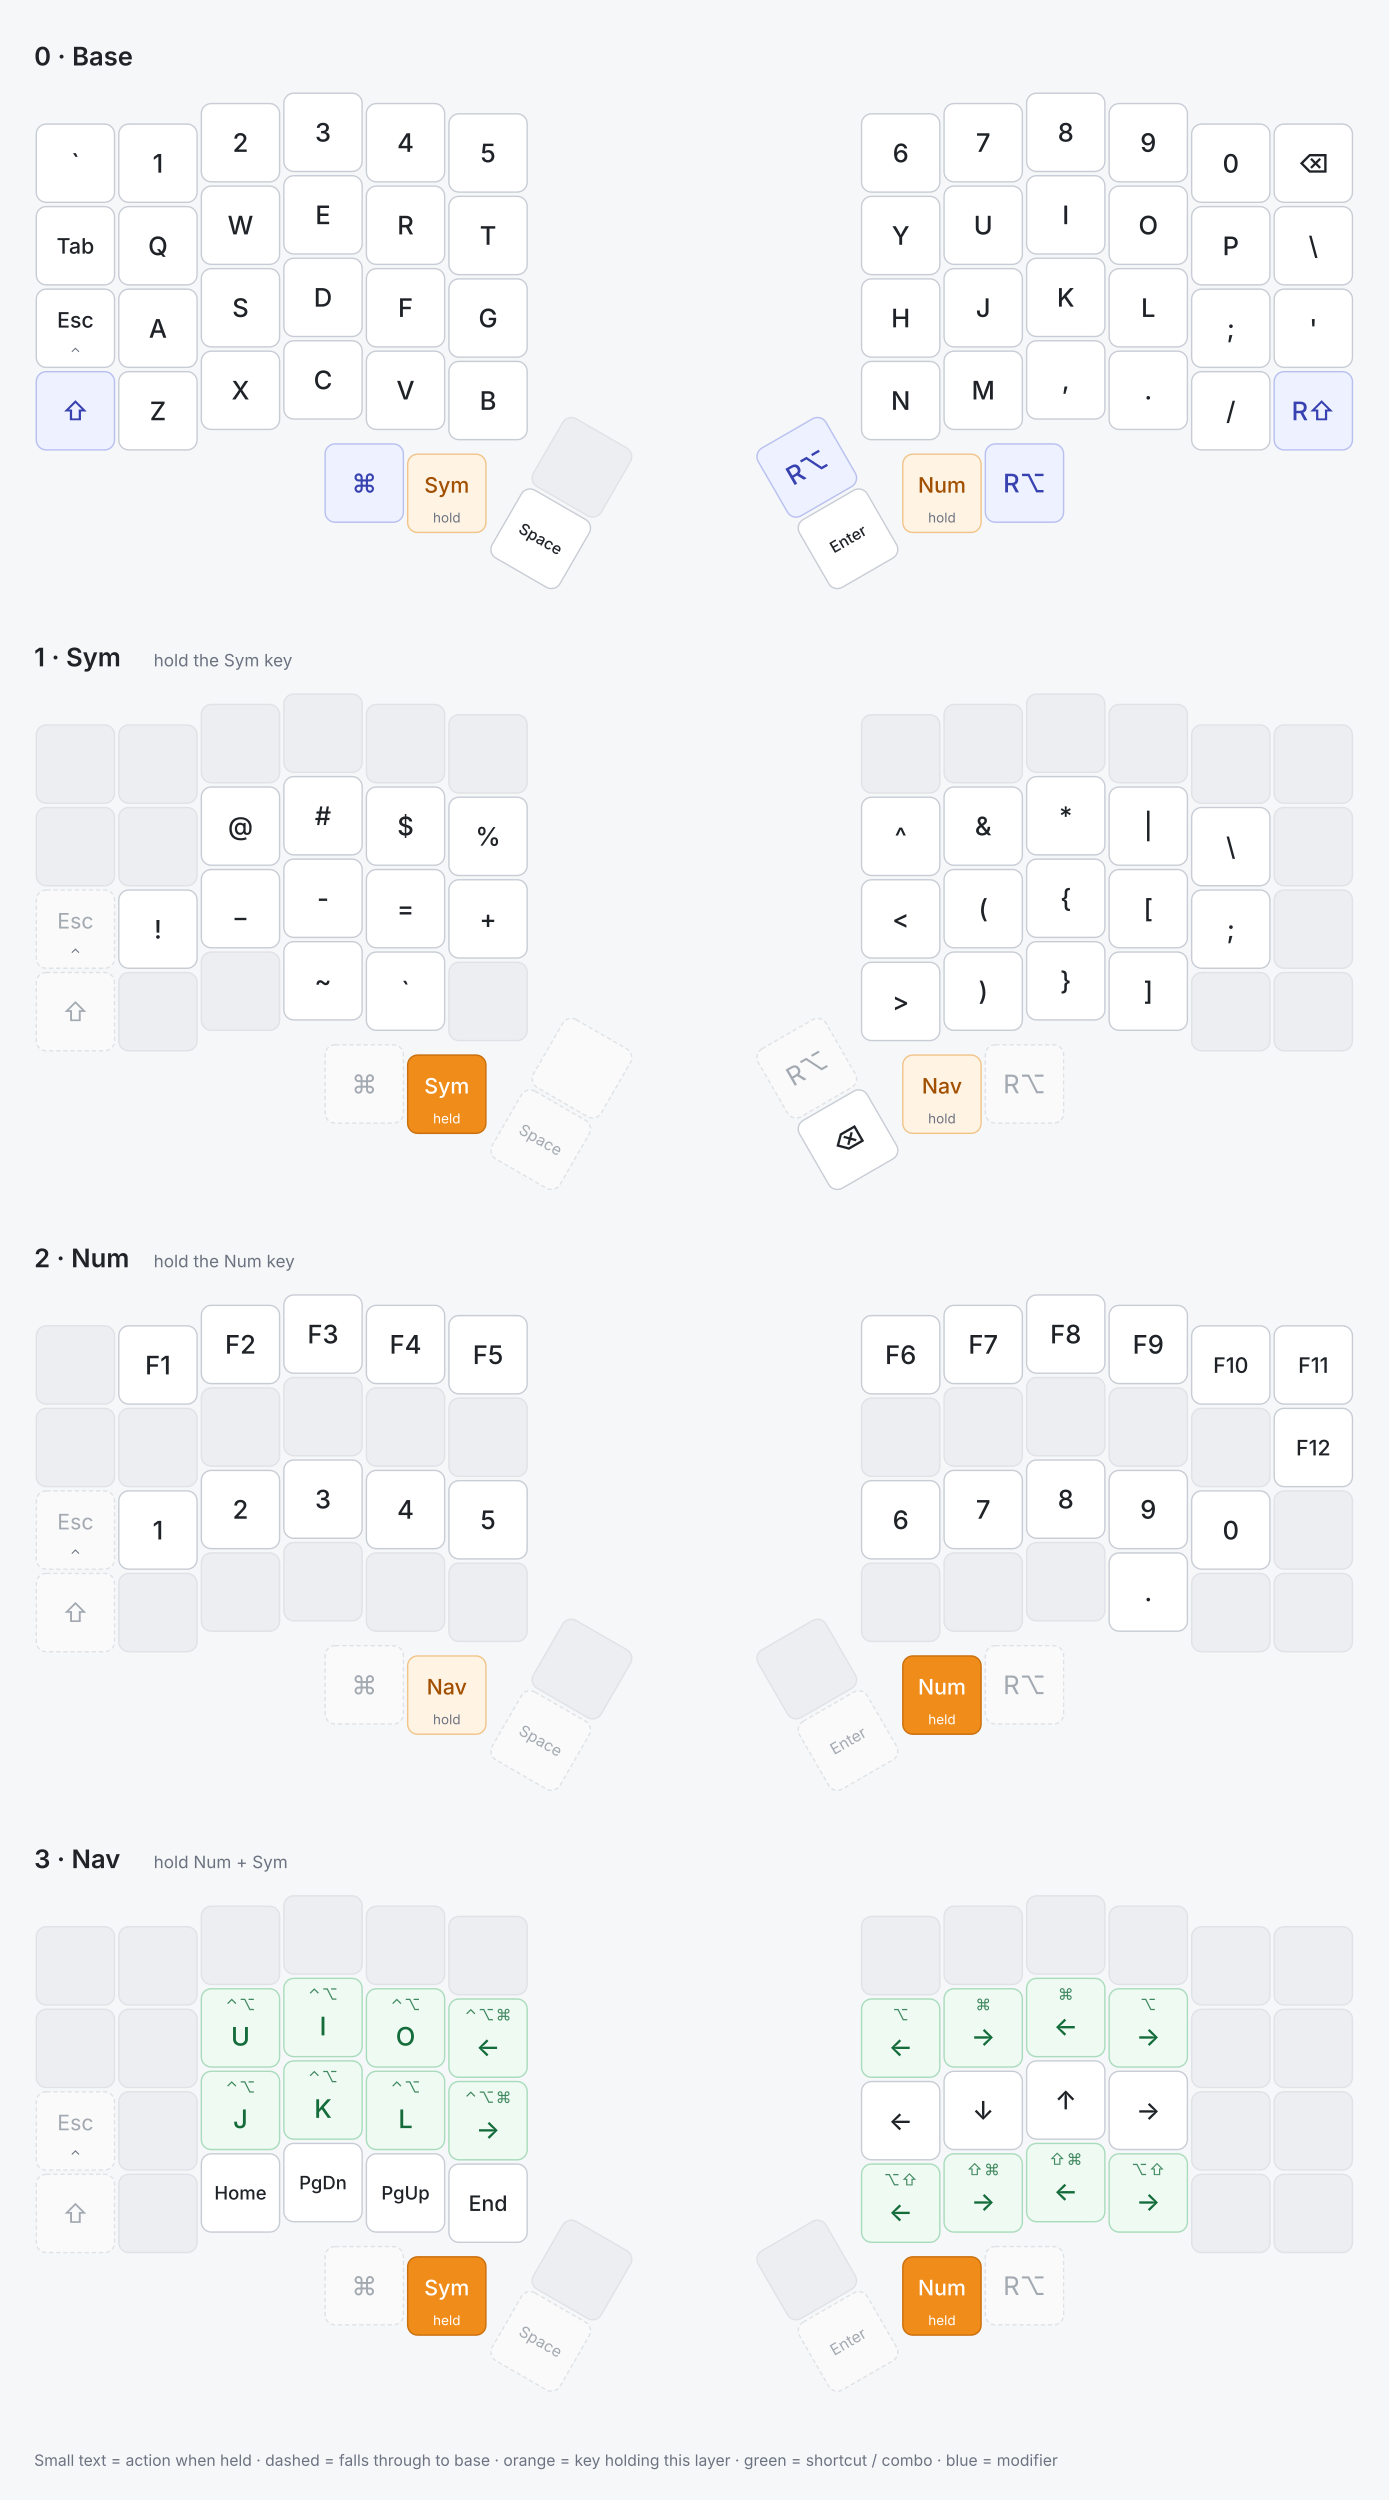
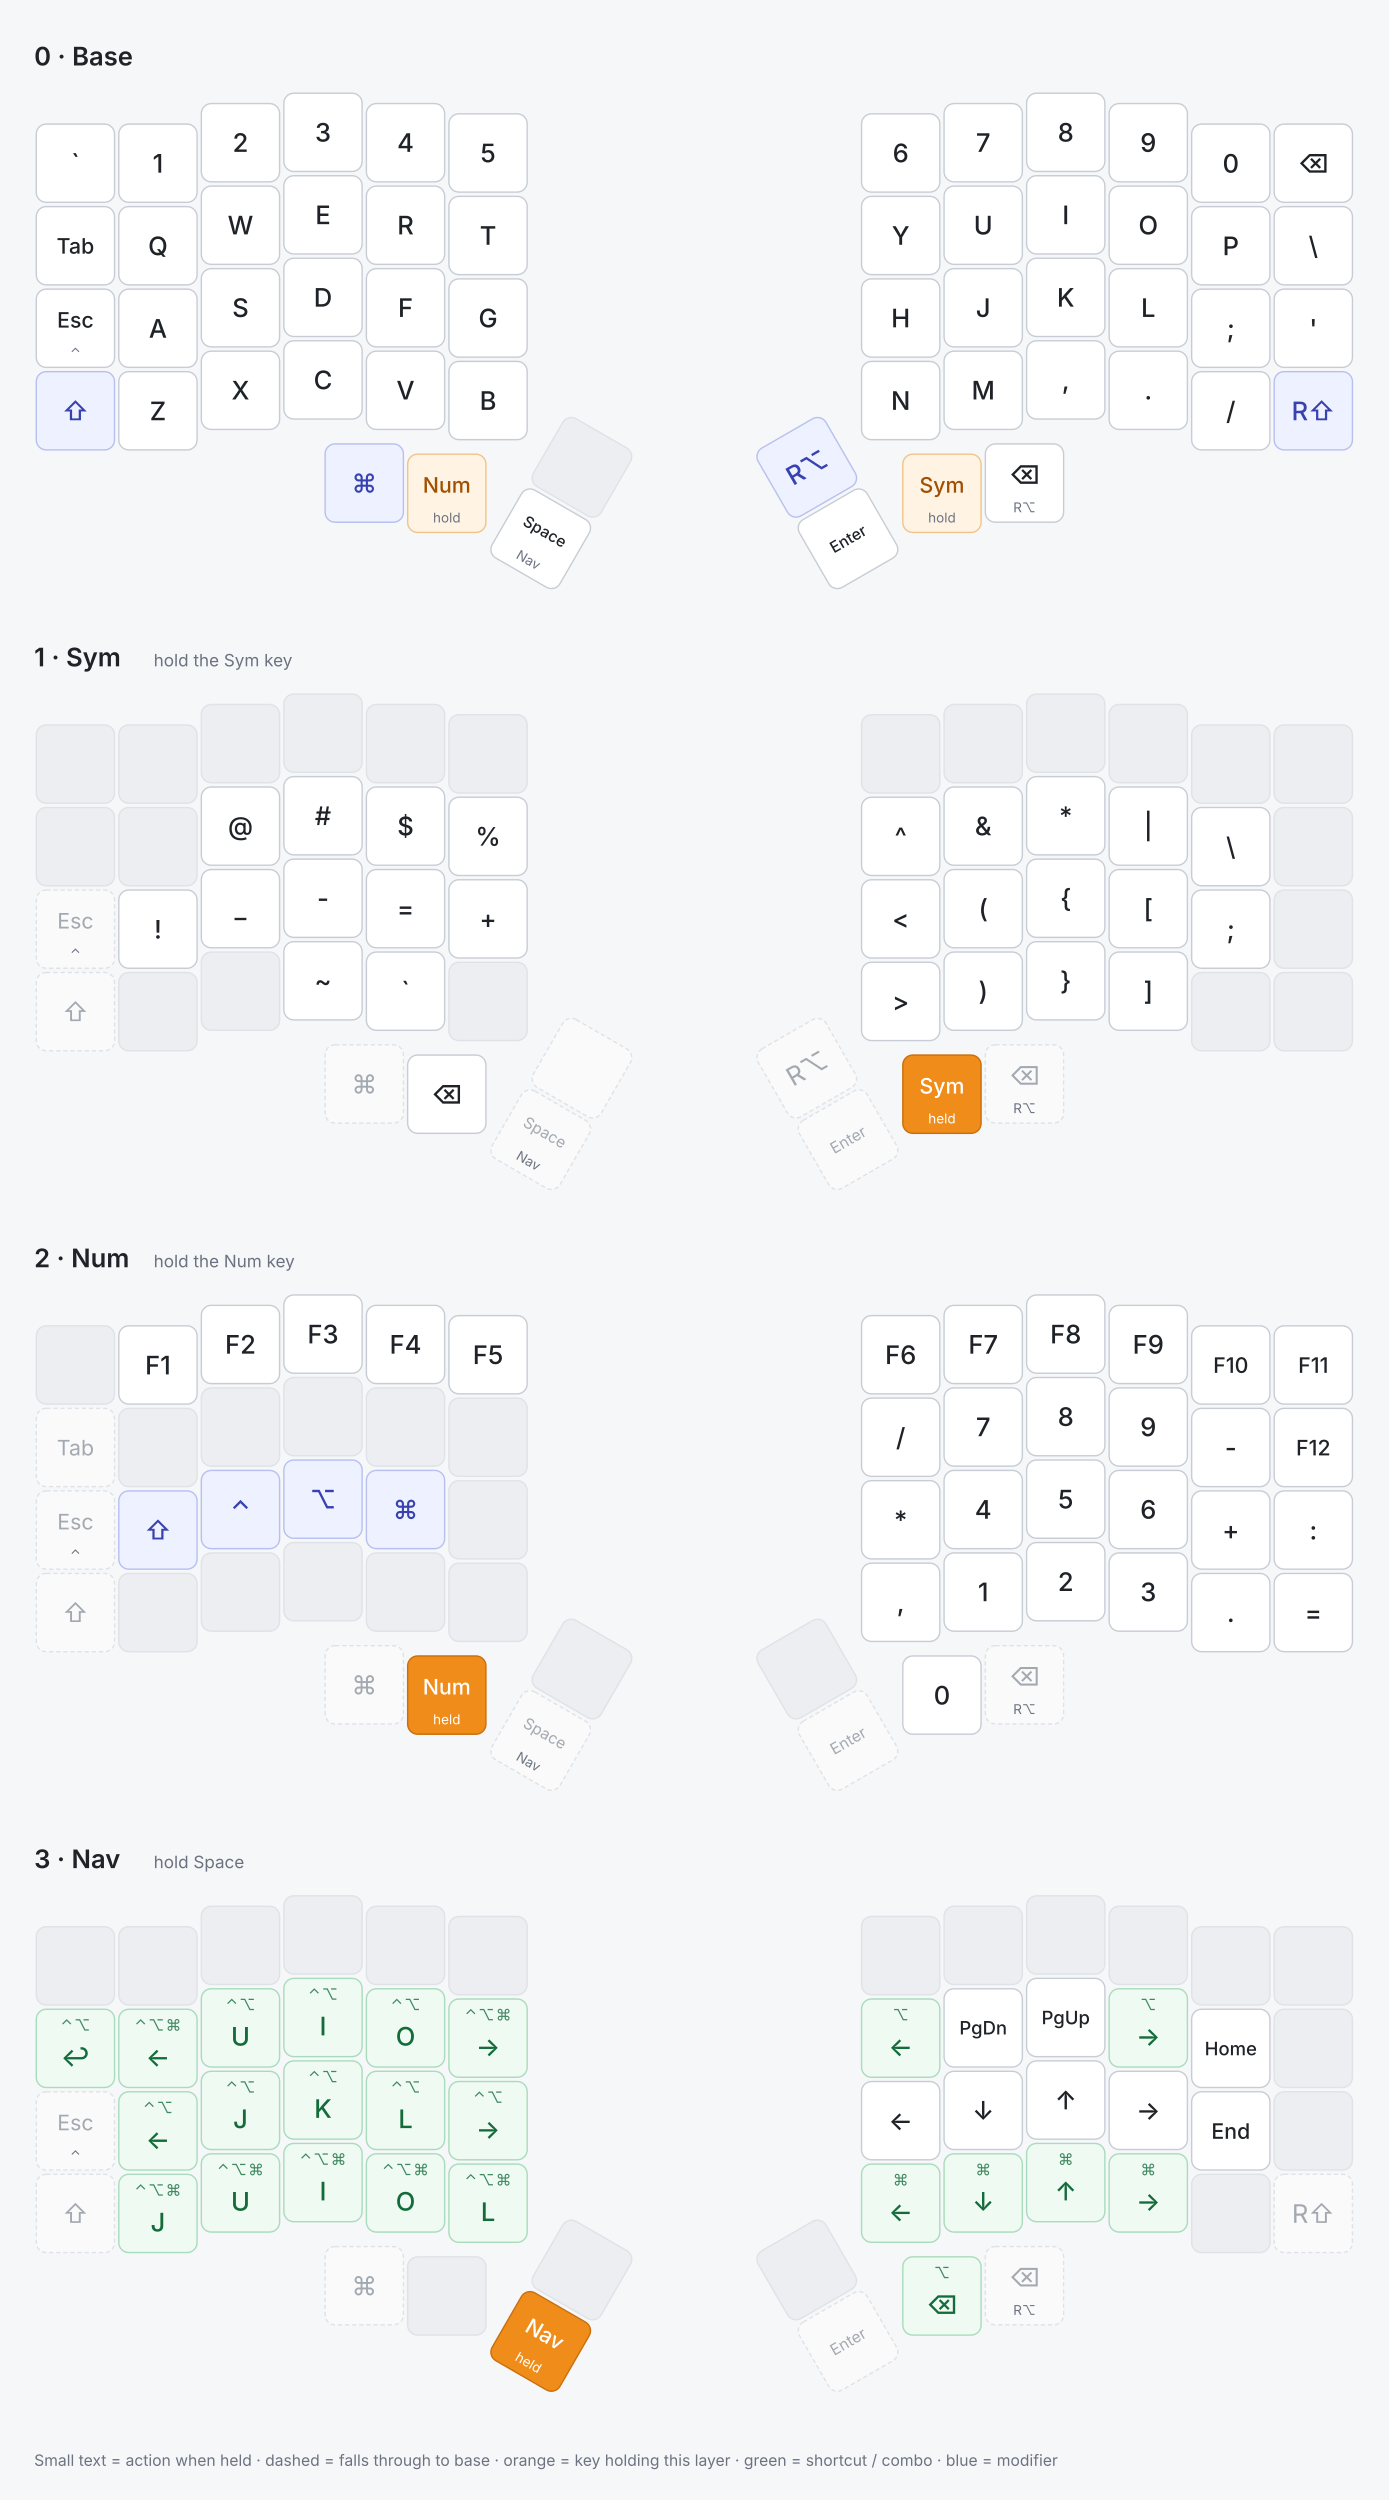
<svg xmlns="http://www.w3.org/2000/svg" width="976" height="1757" viewBox="0 0 976 1757">
  <style>
  svg { font-family: -apple-system, BlinkMacSystemFont, "SF Pro Text", "Segoe UI", sans-serif; }
  .bg { fill: #f6f7f9; }
  .title { fill: #1f2328; font-size: 18px; font-weight: 600; }
  .subtitle { fill: #6b7280; font-size: 12px; }
  .cap { fill: #ffffff; stroke: #c8cdd5; stroke-width: 1; }
  .tap { fill: #1f2328; text-anchor: middle; dominant-baseline: central; font-weight: 500; }
  .hold { fill: #6b7280; text-anchor: middle; font-size: 9.5px; }
  .mods { fill: #146c3b; text-anchor: middle; font-size: 11px; letter-spacing: 1px; opacity: 0.8; }
  .k-mod .cap { fill: #eef1ff; stroke: #b8c0f0; }
  .k-mod .tap { fill: #3742b0; }
  .k-layer .cap { fill: #fff3e3; stroke: #f1c48a; }
  .k-layer .tap { fill: #a14f00; }
  .k-combo .cap { fill: #effaf3; stroke: #a9dcbc; }
  .k-combo .tap { fill: #146c3b; }
  .k-none .cap { fill: #eceef1; stroke: #dfe2e6; }
  .k-trns .cap { fill: #fafafa; stroke: #dfe2e6; stroke-dasharray: 3 2; }
  .k-trns .tap { fill: #a3a9b1; font-weight: 400; }
  .k-held .cap { fill: #f08c1a; stroke: #c96f0c; }
  .k-held .tap, .k-held .hold { fill: #ffffff; }
  .legend { fill: #6b7280; font-size: 11px; }
  @media (prefers-color-scheme: dark) {
    .bg { fill: #16181d; }
    .title { fill: #e6e8eb; }
    .subtitle, .hold, .legend { fill: #8b929c; }
    .cap { fill: #23262d; stroke: #3a3f48; }
    .tap { fill: #e6e8eb; }
    .k-mod .cap { fill: #22284a; stroke: #3d4785; }
    .k-mod .tap { fill: #a9b3ff; }
    .k-layer .cap { fill: #3a2a14; stroke: #7a5320; }
    .k-layer .tap { fill: #ffbe73; }
    .k-combo .cap { fill: #15301f; stroke: #2e6b45; }
    .k-combo .tap, .mods { fill: #8ee0ad; }
    .k-none .cap { fill: #1c1e23; stroke: #2a2e35; }
    .k-trns .cap { fill: #1c1e23; stroke: #3a3f48; }
    .k-trns .tap { fill: #5d636c; }
    .k-held .cap { fill: #d9780f; stroke: #f08c1a; }
  }
</style>
  <rect class="bg" width="976" height="1757" />
  <text class="title" x="24" y="46.0">0 · Base</text>
  <g transform="translate(24.0 64.0)">
    <g class="k-key">
      <rect class="cap" x="1.5" y="23.2" width="55.0" height="55.0" rx="7" />
      <text class="tap" x="29.0" y="50.8" font-size="18">`</text>
    </g>
    <g class="k-key">
      <rect class="cap" x="59.5" y="23.2" width="55.0" height="55.0" rx="7" />
      <text class="tap" x="87.0" y="50.8" font-size="18">1</text>
    </g>
    <g class="k-key">
      <rect class="cap" x="117.5" y="8.8" width="55.0" height="55.0" rx="7" />
      <text class="tap" x="145.0" y="36.2" font-size="18">2</text>
    </g>
    <g class="k-key">
      <rect class="cap" x="175.5" y="1.5" width="55.0" height="55.0" rx="7" />
      <text class="tap" x="203.0" y="29.0" font-size="18">3</text>
    </g>
    <g class="k-key">
      <rect class="cap" x="233.5" y="8.8" width="55.0" height="55.0" rx="7" />
      <text class="tap" x="261.0" y="36.2" font-size="18">4</text>
    </g>
    <g class="k-key">
      <rect class="cap" x="291.5" y="16.0" width="55.0" height="55.0" rx="7" />
      <text class="tap" x="319.0" y="43.5" font-size="18">5</text>
    </g>
    <g class="k-key">
      <rect class="cap" x="1.5" y="81.2" width="55.0" height="55.0" rx="7" />
      <text class="tap" x="29.0" y="108.8" font-size="15">Tab</text>
    </g>
    <g class="k-key">
      <rect class="cap" x="59.5" y="81.2" width="55.0" height="55.0" rx="7" />
      <text class="tap" x="87.0" y="108.8" font-size="18">Q</text>
    </g>
    <g class="k-key">
      <rect class="cap" x="117.5" y="66.8" width="55.0" height="55.0" rx="7" />
      <text class="tap" x="145.0" y="94.2" font-size="18">W</text>
    </g>
    <g class="k-key">
      <rect class="cap" x="175.5" y="59.5" width="55.0" height="55.0" rx="7" />
      <text class="tap" x="203.0" y="87.0" font-size="18">E</text>
    </g>
    <g class="k-key">
      <rect class="cap" x="233.5" y="66.8" width="55.0" height="55.0" rx="7" />
      <text class="tap" x="261.0" y="94.2" font-size="18">R</text>
    </g>
    <g class="k-key">
      <rect class="cap" x="291.5" y="74.0" width="55.0" height="55.0" rx="7" />
      <text class="tap" x="319.0" y="101.5" font-size="18">T</text>
    </g>
    <g class="k-key">
      <rect class="cap" x="1.5" y="139.2" width="55.0" height="55.0" rx="7" />
      <text class="tap" x="29.0" y="160.8" font-size="15">Esc</text>
      <text class="hold" x="29.0" y="187.2">⌃</text>
    </g>
    <g class="k-key">
      <rect class="cap" x="59.5" y="139.2" width="55.0" height="55.0" rx="7" />
      <text class="tap" x="87.0" y="166.8" font-size="18">A</text>
    </g>
    <g class="k-key">
      <rect class="cap" x="117.5" y="124.8" width="55.0" height="55.0" rx="7" />
      <text class="tap" x="145.0" y="152.2" font-size="18">S</text>
    </g>
    <g class="k-key">
      <rect class="cap" x="175.5" y="117.5" width="55.0" height="55.0" rx="7" />
      <text class="tap" x="203.0" y="145.0" font-size="18">D</text>
    </g>
    <g class="k-key">
      <rect class="cap" x="233.5" y="124.8" width="55.0" height="55.0" rx="7" />
      <text class="tap" x="261.0" y="152.2" font-size="18">F</text>
    </g>
    <g class="k-key">
      <rect class="cap" x="291.5" y="132.0" width="55.0" height="55.0" rx="7" />
      <text class="tap" x="319.0" y="159.5" font-size="18">G</text>
    </g>
    <g class="k-mod">
      <rect class="cap" x="1.5" y="197.2" width="55.0" height="55.0" rx="7" />
      <text class="tap" x="29.0" y="224.8" font-size="18">⇧</text>
    </g>
    <g class="k-key">
      <rect class="cap" x="59.5" y="197.2" width="55.0" height="55.0" rx="7" />
      <text class="tap" x="87.0" y="224.8" font-size="18">Z</text>
    </g>
    <g class="k-key">
      <rect class="cap" x="117.5" y="182.8" width="55.0" height="55.0" rx="7" />
      <text class="tap" x="145.0" y="210.2" font-size="18">X</text>
    </g>
    <g class="k-key">
      <rect class="cap" x="175.5" y="175.5" width="55.0" height="55.0" rx="7" />
      <text class="tap" x="203.0" y="203.0" font-size="18">C</text>
    </g>
    <g class="k-key">
      <rect class="cap" x="233.5" y="182.8" width="55.0" height="55.0" rx="7" />
      <text class="tap" x="261.0" y="210.2" font-size="18">V</text>
    </g>
    <g class="k-key">
      <rect class="cap" x="291.5" y="190.0" width="55.0" height="55.0" rx="7" />
      <text class="tap" x="319.0" y="217.5" font-size="18">B</text>
    </g>
    <g class="k-mod">
      <rect class="cap" x="204.5" y="248.0" width="55.0" height="55.0" rx="7" />
      <text class="tap" x="232.0" y="275.5" font-size="18">⌘</text>
    </g>
    <g class="k-layer">
      <rect class="cap" x="262.5" y="255.2" width="55.0" height="55.0" rx="7" />
-       <text class="tap" x="290.0" y="276.8" font-size="15">Sym</text>
+       <text class="tap" x="290.0" y="276.8" font-size="15">Num</text>
      <text class="hold" x="290.0" y="303.2">hold</text>
    </g>
    <g class="k-key" transform="rotate(30 464 0.0)">
      <rect class="cap" x="500.3" y="299.0" width="55.0" height="55.0" rx="7" />
-       <text class="tap" x="527.8" y="326.5" font-size="11">Space</text>
+       <text class="tap" x="527.8" y="320.5" font-size="11">Space</text>
+       <text class="hold" x="527.8" y="347.0">Nav</text>
    </g>
    <g class="k-none" transform="rotate(30 464 0.0)">
      <rect class="cap" x="500.3" y="241.0" width="55.0" height="55.0" rx="7" />
    </g>
    <g class="k-key">
      <rect class="cap" x="871.5" y="23.2" width="55.0" height="55.0" rx="7" />
      <text class="tap" x="899.0" y="50.8" font-size="18">⌫</text>
    </g>
    <g class="k-key">
      <rect class="cap" x="813.5" y="23.2" width="55.0" height="55.0" rx="7" />
      <text class="tap" x="841.0" y="50.8" font-size="18">0</text>
    </g>
    <g class="k-key">
      <rect class="cap" x="755.5" y="8.8" width="55.0" height="55.0" rx="7" />
      <text class="tap" x="783.0" y="36.2" font-size="18">9</text>
    </g>
    <g class="k-key">
      <rect class="cap" x="697.5" y="1.5" width="55.0" height="55.0" rx="7" />
      <text class="tap" x="725.0" y="29.0" font-size="18">8</text>
    </g>
    <g class="k-key">
      <rect class="cap" x="639.5" y="8.8" width="55.0" height="55.0" rx="7" />
      <text class="tap" x="667.0" y="36.2" font-size="18">7</text>
    </g>
    <g class="k-key">
      <rect class="cap" x="581.5" y="16.0" width="55.0" height="55.0" rx="7" />
      <text class="tap" x="609.0" y="43.5" font-size="18">6</text>
    </g>
    <g class="k-key">
      <rect class="cap" x="871.5" y="81.2" width="55.0" height="55.0" rx="7" />
      <text class="tap" x="899.0" y="108.8" font-size="18">\</text>
    </g>
    <g class="k-key">
      <rect class="cap" x="813.5" y="81.2" width="55.0" height="55.0" rx="7" />
      <text class="tap" x="841.0" y="108.8" font-size="18">P</text>
    </g>
    <g class="k-key">
      <rect class="cap" x="755.5" y="66.8" width="55.0" height="55.0" rx="7" />
      <text class="tap" x="783.0" y="94.2" font-size="18">O</text>
    </g>
    <g class="k-key">
      <rect class="cap" x="697.5" y="59.5" width="55.0" height="55.0" rx="7" />
      <text class="tap" x="725.0" y="87.0" font-size="18">I</text>
    </g>
    <g class="k-key">
      <rect class="cap" x="639.5" y="66.8" width="55.0" height="55.0" rx="7" />
      <text class="tap" x="667.0" y="94.2" font-size="18">U</text>
    </g>
    <g class="k-key">
      <rect class="cap" x="581.5" y="74.0" width="55.0" height="55.0" rx="7" />
      <text class="tap" x="609.0" y="101.5" font-size="18">Y</text>
    </g>
    <g class="k-key">
      <rect class="cap" x="871.5" y="139.2" width="55.0" height="55.0" rx="7" />
      <text class="tap" x="899.0" y="166.8" font-size="18">'</text>
    </g>
    <g class="k-key">
      <rect class="cap" x="813.5" y="139.2" width="55.0" height="55.0" rx="7" />
      <text class="tap" x="841.0" y="166.8" font-size="18">;</text>
    </g>
    <g class="k-key">
      <rect class="cap" x="755.5" y="124.8" width="55.0" height="55.0" rx="7" />
      <text class="tap" x="783.0" y="152.2" font-size="18">L</text>
    </g>
    <g class="k-key">
      <rect class="cap" x="697.5" y="117.5" width="55.0" height="55.0" rx="7" />
      <text class="tap" x="725.0" y="145.0" font-size="18">K</text>
    </g>
    <g class="k-key">
      <rect class="cap" x="639.5" y="124.8" width="55.0" height="55.0" rx="7" />
      <text class="tap" x="667.0" y="152.2" font-size="18">J</text>
    </g>
    <g class="k-key">
      <rect class="cap" x="581.5" y="132.0" width="55.0" height="55.0" rx="7" />
      <text class="tap" x="609.0" y="159.5" font-size="18">H</text>
    </g>
    <g class="k-mod">
      <rect class="cap" x="871.5" y="197.2" width="55.0" height="55.0" rx="7" />
      <text class="tap" x="899.0" y="224.8" font-size="18">R⇧</text>
    </g>
    <g class="k-key">
      <rect class="cap" x="813.5" y="197.2" width="55.0" height="55.0" rx="7" />
      <text class="tap" x="841.0" y="224.8" font-size="18">/</text>
    </g>
    <g class="k-key">
      <rect class="cap" x="755.5" y="182.8" width="55.0" height="55.0" rx="7" />
      <text class="tap" x="783.0" y="210.2" font-size="18">.</text>
    </g>
    <g class="k-key">
      <rect class="cap" x="697.5" y="175.5" width="55.0" height="55.0" rx="7" />
      <text class="tap" x="725.0" y="203.0" font-size="18">,</text>
    </g>
    <g class="k-key">
      <rect class="cap" x="639.5" y="182.8" width="55.0" height="55.0" rx="7" />
      <text class="tap" x="667.0" y="210.2" font-size="18">M</text>
    </g>
    <g class="k-key">
      <rect class="cap" x="581.5" y="190.0" width="55.0" height="55.0" rx="7" />
      <text class="tap" x="609.0" y="217.5" font-size="18">N</text>
    </g>
-     <g class="k-mod">
+     <g class="k-key">
      <rect class="cap" x="668.5" y="248.0" width="55.0" height="55.0" rx="7" />
-       <text class="tap" x="696.0" y="275.5" font-size="18">R⌥</text>
+       <text class="tap" x="696.0" y="269.5" font-size="18">⌫</text>
+       <text class="hold" x="696.0" y="296.0">R⌥</text>
    </g>
    <g class="k-layer">
      <rect class="cap" x="610.5" y="255.2" width="55.0" height="55.0" rx="7" />
-       <text class="tap" x="638.0" y="276.8" font-size="15">Num</text>
+       <text class="tap" x="638.0" y="276.8" font-size="15">Sym</text>
      <text class="hold" x="638.0" y="303.2">hold</text>
    </g>
    <g class="k-key" transform="rotate(-30 464 0.0)">
      <rect class="cap" x="372.7" y="299.0" width="55.0" height="55.0" rx="7" />
      <text class="tap" x="400.2" y="326.5" font-size="11">Enter</text>
    </g>
    <g class="k-mod" transform="rotate(-30 464 0.0)">
      <rect class="cap" x="372.7" y="241.0" width="55.0" height="55.0" rx="7" />
      <text class="tap" x="400.2" y="268.5" font-size="18">R⌥</text>
    </g>
  </g>
  <text class="title" x="24" y="468.307">1 · Sym</text>
  <text class="subtitle" x="108" y="468.307">hold the Sym key</text>
  <g transform="translate(24.0 486.3)">
    <g class="k-none">
      <rect class="cap" x="1.5" y="23.2" width="55.0" height="55.0" rx="7" />
    </g>
    <g class="k-none">
      <rect class="cap" x="59.5" y="23.2" width="55.0" height="55.0" rx="7" />
    </g>
    <g class="k-none">
      <rect class="cap" x="117.5" y="8.8" width="55.0" height="55.0" rx="7" />
    </g>
    <g class="k-none">
      <rect class="cap" x="175.5" y="1.5" width="55.0" height="55.0" rx="7" />
    </g>
    <g class="k-none">
      <rect class="cap" x="233.5" y="8.8" width="55.0" height="55.0" rx="7" />
    </g>
    <g class="k-none">
      <rect class="cap" x="291.5" y="16.0" width="55.0" height="55.0" rx="7" />
    </g>
    <g class="k-none">
      <rect class="cap" x="1.5" y="81.2" width="55.0" height="55.0" rx="7" />
    </g>
    <g class="k-none">
      <rect class="cap" x="59.5" y="81.2" width="55.0" height="55.0" rx="7" />
    </g>
    <g class="k-key">
      <rect class="cap" x="117.5" y="66.8" width="55.0" height="55.0" rx="7" />
      <text class="tap" x="145.0" y="94.2" font-size="18">@</text>
    </g>
    <g class="k-key">
      <rect class="cap" x="175.5" y="59.5" width="55.0" height="55.0" rx="7" />
      <text class="tap" x="203.0" y="87.0" font-size="18">#</text>
    </g>
    <g class="k-key">
      <rect class="cap" x="233.5" y="66.8" width="55.0" height="55.0" rx="7" />
      <text class="tap" x="261.0" y="94.2" font-size="18">$</text>
    </g>
    <g class="k-key">
      <rect class="cap" x="291.5" y="74.0" width="55.0" height="55.0" rx="7" />
      <text class="tap" x="319.0" y="101.5" font-size="18">%</text>
    </g>
    <g class="k-trns">
      <rect class="cap" x="1.5" y="139.2" width="55.0" height="55.0" rx="7" />
      <text class="tap" x="29.0" y="160.8" font-size="15">Esc</text>
      <text class="hold" x="29.0" y="187.2">⌃</text>
    </g>
    <g class="k-key">
      <rect class="cap" x="59.5" y="139.2" width="55.0" height="55.0" rx="7" />
      <text class="tap" x="87.0" y="166.8" font-size="18">!</text>
    </g>
    <g class="k-key">
      <rect class="cap" x="117.5" y="124.8" width="55.0" height="55.0" rx="7" />
      <text class="tap" x="145.0" y="152.2" font-size="18">_</text>
    </g>
    <g class="k-key">
      <rect class="cap" x="175.5" y="117.5" width="55.0" height="55.0" rx="7" />
      <text class="tap" x="203.0" y="145.0" font-size="18">-</text>
    </g>
    <g class="k-key">
      <rect class="cap" x="233.5" y="124.8" width="55.0" height="55.0" rx="7" />
      <text class="tap" x="261.0" y="152.2" font-size="18">=</text>
    </g>
    <g class="k-key">
      <rect class="cap" x="291.5" y="132.0" width="55.0" height="55.0" rx="7" />
      <text class="tap" x="319.0" y="159.5" font-size="18">+</text>
    </g>
    <g class="k-trns">
      <rect class="cap" x="1.5" y="197.2" width="55.0" height="55.0" rx="7" />
      <text class="tap" x="29.0" y="224.8" font-size="18">⇧</text>
    </g>
    <g class="k-none">
      <rect class="cap" x="59.5" y="197.2" width="55.0" height="55.0" rx="7" />
    </g>
    <g class="k-none">
      <rect class="cap" x="117.5" y="182.8" width="55.0" height="55.0" rx="7" />
    </g>
    <g class="k-key">
      <rect class="cap" x="175.5" y="175.5" width="55.0" height="55.0" rx="7" />
      <text class="tap" x="203.0" y="203.0" font-size="18">~</text>
    </g>
    <g class="k-key">
      <rect class="cap" x="233.5" y="182.8" width="55.0" height="55.0" rx="7" />
      <text class="tap" x="261.0" y="210.2" font-size="18">`</text>
    </g>
    <g class="k-none">
      <rect class="cap" x="291.5" y="190.0" width="55.0" height="55.0" rx="7" />
    </g>
    <g class="k-trns">
      <rect class="cap" x="204.5" y="248.0" width="55.0" height="55.0" rx="7" />
      <text class="tap" x="232.0" y="275.5" font-size="18">⌘</text>
    </g>
-     <g class="k-layer k-held">
+     <g class="k-key">
      <rect class="cap" x="262.5" y="255.2" width="55.0" height="55.0" rx="7" />
-       <text class="tap" x="290.0" y="276.8" font-size="15">Sym</text>
-       <text class="hold" x="290.0" y="303.2">held</text>
+       <text class="tap" x="290.0" y="282.8" font-size="18">⌫</text>
    </g>
    <g class="k-trns" transform="rotate(30 464 0.0)">
      <rect class="cap" x="500.3" y="299.0" width="55.0" height="55.0" rx="7" />
-       <text class="tap" x="527.8" y="326.5" font-size="11">Space</text>
+       <text class="tap" x="527.8" y="320.5" font-size="11">Space</text>
+       <text class="hold" x="527.8" y="347.0">Nav</text>
    </g>
    <g class="k-trns" transform="rotate(30 464 0.0)">
      <rect class="cap" x="500.3" y="241.0" width="55.0" height="55.0" rx="7" />
    </g>
    <g class="k-none">
      <rect class="cap" x="871.5" y="23.2" width="55.0" height="55.0" rx="7" />
    </g>
    <g class="k-none">
      <rect class="cap" x="813.5" y="23.2" width="55.0" height="55.0" rx="7" />
    </g>
    <g class="k-none">
      <rect class="cap" x="755.5" y="8.8" width="55.0" height="55.0" rx="7" />
    </g>
    <g class="k-none">
      <rect class="cap" x="697.5" y="1.5" width="55.0" height="55.0" rx="7" />
    </g>
    <g class="k-none">
      <rect class="cap" x="639.5" y="8.8" width="55.0" height="55.0" rx="7" />
    </g>
    <g class="k-none">
      <rect class="cap" x="581.5" y="16.0" width="55.0" height="55.0" rx="7" />
    </g>
    <g class="k-none">
      <rect class="cap" x="871.5" y="81.2" width="55.0" height="55.0" rx="7" />
    </g>
    <g class="k-key">
      <rect class="cap" x="813.5" y="81.2" width="55.0" height="55.0" rx="7" />
      <text class="tap" x="841.0" y="108.8" font-size="18">\</text>
    </g>
    <g class="k-key">
      <rect class="cap" x="755.5" y="66.8" width="55.0" height="55.0" rx="7" />
      <text class="tap" x="783.0" y="94.2" font-size="18">|</text>
    </g>
    <g class="k-key">
      <rect class="cap" x="697.5" y="59.5" width="55.0" height="55.0" rx="7" />
      <text class="tap" x="725.0" y="87.0" font-size="18">*</text>
    </g>
    <g class="k-key">
      <rect class="cap" x="639.5" y="66.8" width="55.0" height="55.0" rx="7" />
      <text class="tap" x="667.0" y="94.2" font-size="18">&amp;</text>
    </g>
    <g class="k-key">
      <rect class="cap" x="581.5" y="74.0" width="55.0" height="55.0" rx="7" />
      <text class="tap" x="609.0" y="101.5" font-size="18">^</text>
    </g>
    <g class="k-none">
      <rect class="cap" x="871.5" y="139.2" width="55.0" height="55.0" rx="7" />
    </g>
    <g class="k-key">
      <rect class="cap" x="813.5" y="139.2" width="55.0" height="55.0" rx="7" />
      <text class="tap" x="841.0" y="166.8" font-size="18">;</text>
    </g>
    <g class="k-key">
      <rect class="cap" x="755.5" y="124.8" width="55.0" height="55.0" rx="7" />
      <text class="tap" x="783.0" y="152.2" font-size="18">[</text>
    </g>
    <g class="k-key">
      <rect class="cap" x="697.5" y="117.5" width="55.0" height="55.0" rx="7" />
      <text class="tap" x="725.0" y="145.0" font-size="18">{</text>
    </g>
    <g class="k-key">
      <rect class="cap" x="639.5" y="124.8" width="55.0" height="55.0" rx="7" />
      <text class="tap" x="667.0" y="152.2" font-size="18">(</text>
    </g>
    <g class="k-key">
      <rect class="cap" x="581.5" y="132.0" width="55.0" height="55.0" rx="7" />
      <text class="tap" x="609.0" y="159.5" font-size="18">&lt;</text>
    </g>
    <g class="k-none">
      <rect class="cap" x="871.5" y="197.2" width="55.0" height="55.0" rx="7" />
    </g>
    <g class="k-none">
      <rect class="cap" x="813.5" y="197.2" width="55.0" height="55.0" rx="7" />
    </g>
    <g class="k-key">
      <rect class="cap" x="755.5" y="182.8" width="55.0" height="55.0" rx="7" />
      <text class="tap" x="783.0" y="210.2" font-size="18">]</text>
    </g>
    <g class="k-key">
      <rect class="cap" x="697.5" y="175.5" width="55.0" height="55.0" rx="7" />
      <text class="tap" x="725.0" y="203.0" font-size="18">}</text>
    </g>
    <g class="k-key">
      <rect class="cap" x="639.5" y="182.8" width="55.0" height="55.0" rx="7" />
      <text class="tap" x="667.0" y="210.2" font-size="18">)</text>
    </g>
    <g class="k-key">
      <rect class="cap" x="581.5" y="190.0" width="55.0" height="55.0" rx="7" />
      <text class="tap" x="609.0" y="217.5" font-size="18">&gt;</text>
    </g>
    <g class="k-trns">
      <rect class="cap" x="668.5" y="248.0" width="55.0" height="55.0" rx="7" />
-       <text class="tap" x="696.0" y="275.5" font-size="18">R⌥</text>
-     </g>
-     <g class="k-layer">
+       <text class="tap" x="696.0" y="269.5" font-size="18">⌫</text>
+       <text class="hold" x="696.0" y="296.0">R⌥</text>
+     </g>
+     <g class="k-layer k-held">
      <rect class="cap" x="610.5" y="255.2" width="55.0" height="55.0" rx="7" />
-       <text class="tap" x="638.0" y="276.8" font-size="15">Nav</text>
-       <text class="hold" x="638.0" y="303.2">hold</text>
-     </g>
-     <g class="k-key" transform="rotate(-30 464 0.0)">
+       <text class="tap" x="638.0" y="276.8" font-size="15">Sym</text>
+       <text class="hold" x="638.0" y="303.2">held</text>
+     </g>
+     <g class="k-trns" transform="rotate(-30 464 0.0)">
      <rect class="cap" x="372.7" y="299.0" width="55.0" height="55.0" rx="7" />
-       <text class="tap" x="400.2" y="326.5" font-size="18">⌫</text>
+       <text class="tap" x="400.2" y="326.5" font-size="11">Enter</text>
    </g>
    <g class="k-trns" transform="rotate(-30 464 0.0)">
      <rect class="cap" x="372.7" y="241.0" width="55.0" height="55.0" rx="7" />
      <text class="tap" x="400.2" y="268.5" font-size="18">R⌥</text>
    </g>
  </g>
  <text class="title" x="24" y="890.613">2 · Num</text>
  <text class="subtitle" x="108" y="890.613">hold the Num key</text>
  <g transform="translate(24.0 908.6)">
    <g class="k-none">
      <rect class="cap" x="1.5" y="23.2" width="55.0" height="55.0" rx="7" />
    </g>
    <g class="k-key">
      <rect class="cap" x="59.5" y="23.2" width="55.0" height="55.0" rx="7" />
      <text class="tap" x="87.0" y="50.8" font-size="18">F1</text>
    </g>
    <g class="k-key">
      <rect class="cap" x="117.5" y="8.8" width="55.0" height="55.0" rx="7" />
      <text class="tap" x="145.0" y="36.2" font-size="18">F2</text>
    </g>
    <g class="k-key">
      <rect class="cap" x="175.5" y="1.5" width="55.0" height="55.0" rx="7" />
      <text class="tap" x="203.0" y="29.0" font-size="18">F3</text>
    </g>
    <g class="k-key">
      <rect class="cap" x="233.5" y="8.8" width="55.0" height="55.0" rx="7" />
      <text class="tap" x="261.0" y="36.2" font-size="18">F4</text>
    </g>
    <g class="k-key">
      <rect class="cap" x="291.5" y="16.0" width="55.0" height="55.0" rx="7" />
      <text class="tap" x="319.0" y="43.5" font-size="18">F5</text>
    </g>
-     <g class="k-none">
+     <g class="k-trns">
      <rect class="cap" x="1.5" y="81.2" width="55.0" height="55.0" rx="7" />
+       <text class="tap" x="29.0" y="108.8" font-size="15">Tab</text>
    </g>
    <g class="k-none">
      <rect class="cap" x="59.5" y="81.2" width="55.0" height="55.0" rx="7" />
    </g>
    <g class="k-none">
      <rect class="cap" x="117.5" y="66.8" width="55.0" height="55.0" rx="7" />
    </g>
    <g class="k-none">
      <rect class="cap" x="175.5" y="59.5" width="55.0" height="55.0" rx="7" />
    </g>
    <g class="k-none">
      <rect class="cap" x="233.5" y="66.8" width="55.0" height="55.0" rx="7" />
    </g>
    <g class="k-none">
      <rect class="cap" x="291.5" y="74.0" width="55.0" height="55.0" rx="7" />
    </g>
    <g class="k-trns">
      <rect class="cap" x="1.5" y="139.2" width="55.0" height="55.0" rx="7" />
      <text class="tap" x="29.0" y="160.8" font-size="15">Esc</text>
      <text class="hold" x="29.0" y="187.2">⌃</text>
    </g>
-     <g class="k-key">
+     <g class="k-mod">
      <rect class="cap" x="59.5" y="139.2" width="55.0" height="55.0" rx="7" />
-       <text class="tap" x="87.0" y="166.8" font-size="18">1</text>
-     </g>
-     <g class="k-key">
+       <text class="tap" x="87.0" y="166.8" font-size="18">⇧</text>
+     </g>
+     <g class="k-mod">
      <rect class="cap" x="117.5" y="124.8" width="55.0" height="55.0" rx="7" />
-       <text class="tap" x="145.0" y="152.2" font-size="18">2</text>
-     </g>
-     <g class="k-key">
+       <text class="tap" x="145.0" y="152.2" font-size="18">⌃</text>
+     </g>
+     <g class="k-mod">
      <rect class="cap" x="175.5" y="117.5" width="55.0" height="55.0" rx="7" />
-       <text class="tap" x="203.0" y="145.0" font-size="18">3</text>
-     </g>
-     <g class="k-key">
+       <text class="tap" x="203.0" y="145.0" font-size="18">⌥</text>
+     </g>
+     <g class="k-mod">
      <rect class="cap" x="233.5" y="124.8" width="55.0" height="55.0" rx="7" />
-       <text class="tap" x="261.0" y="152.2" font-size="18">4</text>
-     </g>
-     <g class="k-key">
+       <text class="tap" x="261.0" y="152.2" font-size="18">⌘</text>
+     </g>
+     <g class="k-none">
      <rect class="cap" x="291.5" y="132.0" width="55.0" height="55.0" rx="7" />
-       <text class="tap" x="319.0" y="159.5" font-size="18">5</text>
    </g>
    <g class="k-trns">
      <rect class="cap" x="1.5" y="197.2" width="55.0" height="55.0" rx="7" />
      <text class="tap" x="29.0" y="224.8" font-size="18">⇧</text>
    </g>
    <g class="k-none">
      <rect class="cap" x="59.5" y="197.2" width="55.0" height="55.0" rx="7" />
    </g>
    <g class="k-none">
      <rect class="cap" x="117.5" y="182.8" width="55.0" height="55.0" rx="7" />
    </g>
    <g class="k-none">
      <rect class="cap" x="175.5" y="175.5" width="55.0" height="55.0" rx="7" />
    </g>
    <g class="k-none">
      <rect class="cap" x="233.5" y="182.8" width="55.0" height="55.0" rx="7" />
    </g>
    <g class="k-none">
      <rect class="cap" x="291.5" y="190.0" width="55.0" height="55.0" rx="7" />
    </g>
    <g class="k-trns">
      <rect class="cap" x="204.5" y="248.0" width="55.0" height="55.0" rx="7" />
      <text class="tap" x="232.0" y="275.5" font-size="18">⌘</text>
    </g>
-     <g class="k-layer">
+     <g class="k-layer k-held">
      <rect class="cap" x="262.5" y="255.2" width="55.0" height="55.0" rx="7" />
-       <text class="tap" x="290.0" y="276.8" font-size="15">Nav</text>
-       <text class="hold" x="290.0" y="303.2">hold</text>
+       <text class="tap" x="290.0" y="276.8" font-size="15">Num</text>
+       <text class="hold" x="290.0" y="303.2">held</text>
    </g>
    <g class="k-trns" transform="rotate(30 464 0.0)">
      <rect class="cap" x="500.3" y="299.0" width="55.0" height="55.0" rx="7" />
-       <text class="tap" x="527.8" y="326.5" font-size="11">Space</text>
+       <text class="tap" x="527.8" y="320.5" font-size="11">Space</text>
+       <text class="hold" x="527.8" y="347.0">Nav</text>
    </g>
    <g class="k-none" transform="rotate(30 464 0.0)">
      <rect class="cap" x="500.3" y="241.0" width="55.0" height="55.0" rx="7" />
    </g>
    <g class="k-key">
      <rect class="cap" x="871.5" y="23.2" width="55.0" height="55.0" rx="7" />
      <text class="tap" x="899.0" y="50.8" font-size="15">F11</text>
    </g>
    <g class="k-key">
      <rect class="cap" x="813.5" y="23.2" width="55.0" height="55.0" rx="7" />
      <text class="tap" x="841.0" y="50.8" font-size="15">F10</text>
    </g>
    <g class="k-key">
      <rect class="cap" x="755.5" y="8.8" width="55.0" height="55.0" rx="7" />
      <text class="tap" x="783.0" y="36.2" font-size="18">F9</text>
    </g>
    <g class="k-key">
      <rect class="cap" x="697.5" y="1.5" width="55.0" height="55.0" rx="7" />
      <text class="tap" x="725.0" y="29.0" font-size="18">F8</text>
    </g>
    <g class="k-key">
      <rect class="cap" x="639.5" y="8.8" width="55.0" height="55.0" rx="7" />
      <text class="tap" x="667.0" y="36.2" font-size="18">F7</text>
    </g>
    <g class="k-key">
      <rect class="cap" x="581.5" y="16.0" width="55.0" height="55.0" rx="7" />
      <text class="tap" x="609.0" y="43.5" font-size="18">F6</text>
    </g>
    <g class="k-key">
      <rect class="cap" x="871.5" y="81.2" width="55.0" height="55.0" rx="7" />
      <text class="tap" x="899.0" y="108.8" font-size="15">F12</text>
    </g>
-     <g class="k-none">
+     <g class="k-key">
      <rect class="cap" x="813.5" y="81.2" width="55.0" height="55.0" rx="7" />
-     </g>
-     <g class="k-none">
+       <text class="tap" x="841.0" y="108.8" font-size="18">-</text>
+     </g>
+     <g class="k-key">
      <rect class="cap" x="755.5" y="66.8" width="55.0" height="55.0" rx="7" />
-     </g>
-     <g class="k-none">
+       <text class="tap" x="783.0" y="94.2" font-size="18">9</text>
+     </g>
+     <g class="k-key">
      <rect class="cap" x="697.5" y="59.5" width="55.0" height="55.0" rx="7" />
-     </g>
-     <g class="k-none">
+       <text class="tap" x="725.0" y="87.0" font-size="18">8</text>
+     </g>
+     <g class="k-key">
      <rect class="cap" x="639.5" y="66.8" width="55.0" height="55.0" rx="7" />
-     </g>
-     <g class="k-none">
+       <text class="tap" x="667.0" y="94.2" font-size="18">7</text>
+     </g>
+     <g class="k-key">
      <rect class="cap" x="581.5" y="74.0" width="55.0" height="55.0" rx="7" />
-     </g>
-     <g class="k-none">
+       <text class="tap" x="609.0" y="101.5" font-size="18">/</text>
+     </g>
+     <g class="k-key">
      <rect class="cap" x="871.5" y="139.2" width="55.0" height="55.0" rx="7" />
+       <text class="tap" x="899.0" y="166.8" font-size="18">:</text>
    </g>
    <g class="k-key">
      <rect class="cap" x="813.5" y="139.2" width="55.0" height="55.0" rx="7" />
-       <text class="tap" x="841.0" y="166.8" font-size="18">0</text>
+       <text class="tap" x="841.0" y="166.8" font-size="18">+</text>
    </g>
    <g class="k-key">
      <rect class="cap" x="755.5" y="124.8" width="55.0" height="55.0" rx="7" />
-       <text class="tap" x="783.0" y="152.2" font-size="18">9</text>
+       <text class="tap" x="783.0" y="152.2" font-size="18">6</text>
    </g>
    <g class="k-key">
      <rect class="cap" x="697.5" y="117.5" width="55.0" height="55.0" rx="7" />
-       <text class="tap" x="725.0" y="145.0" font-size="18">8</text>
+       <text class="tap" x="725.0" y="145.0" font-size="18">5</text>
    </g>
    <g class="k-key">
      <rect class="cap" x="639.5" y="124.8" width="55.0" height="55.0" rx="7" />
-       <text class="tap" x="667.0" y="152.2" font-size="18">7</text>
+       <text class="tap" x="667.0" y="152.2" font-size="18">4</text>
    </g>
    <g class="k-key">
      <rect class="cap" x="581.5" y="132.0" width="55.0" height="55.0" rx="7" />
-       <text class="tap" x="609.0" y="159.5" font-size="18">6</text>
-     </g>
-     <g class="k-none">
+       <text class="tap" x="609.0" y="159.5" font-size="18">*</text>
+     </g>
+     <g class="k-key">
      <rect class="cap" x="871.5" y="197.2" width="55.0" height="55.0" rx="7" />
-     </g>
-     <g class="k-none">
+       <text class="tap" x="899.0" y="224.8" font-size="18">=</text>
+     </g>
+     <g class="k-key">
      <rect class="cap" x="813.5" y="197.2" width="55.0" height="55.0" rx="7" />
+       <text class="tap" x="841.0" y="224.8" font-size="18">.</text>
    </g>
    <g class="k-key">
      <rect class="cap" x="755.5" y="182.8" width="55.0" height="55.0" rx="7" />
-       <text class="tap" x="783.0" y="210.2" font-size="18">.</text>
-     </g>
-     <g class="k-none">
+       <text class="tap" x="783.0" y="210.2" font-size="18">3</text>
+     </g>
+     <g class="k-key">
      <rect class="cap" x="697.5" y="175.5" width="55.0" height="55.0" rx="7" />
-     </g>
-     <g class="k-none">
+       <text class="tap" x="725.0" y="203.0" font-size="18">2</text>
+     </g>
+     <g class="k-key">
      <rect class="cap" x="639.5" y="182.8" width="55.0" height="55.0" rx="7" />
-     </g>
-     <g class="k-none">
+       <text class="tap" x="667.0" y="210.2" font-size="18">1</text>
+     </g>
+     <g class="k-key">
      <rect class="cap" x="581.5" y="190.0" width="55.0" height="55.0" rx="7" />
+       <text class="tap" x="609.0" y="217.5" font-size="18">,</text>
    </g>
    <g class="k-trns">
      <rect class="cap" x="668.5" y="248.0" width="55.0" height="55.0" rx="7" />
-       <text class="tap" x="696.0" y="275.5" font-size="18">R⌥</text>
-     </g>
-     <g class="k-layer k-held">
+       <text class="tap" x="696.0" y="269.5" font-size="18">⌫</text>
+       <text class="hold" x="696.0" y="296.0">R⌥</text>
+     </g>
+     <g class="k-key">
      <rect class="cap" x="610.5" y="255.2" width="55.0" height="55.0" rx="7" />
-       <text class="tap" x="638.0" y="276.8" font-size="15">Num</text>
-       <text class="hold" x="638.0" y="303.2">held</text>
+       <text class="tap" x="638.0" y="282.8" font-size="18">0</text>
    </g>
    <g class="k-trns" transform="rotate(-30 464 0.0)">
      <rect class="cap" x="372.7" y="299.0" width="55.0" height="55.0" rx="7" />
      <text class="tap" x="400.2" y="326.5" font-size="11">Enter</text>
    </g>
    <g class="k-none" transform="rotate(-30 464 0.0)">
      <rect class="cap" x="372.7" y="241.0" width="55.0" height="55.0" rx="7" />
    </g>
  </g>
  <text class="title" x="24" y="1312.92">3 · Nav</text>
-   <text class="subtitle" x="108" y="1312.92">hold Num + Sym</text>
+   <text class="subtitle" x="108" y="1312.92">hold Space</text>
  <g transform="translate(24.0 1330.9)">
    <g class="k-none">
      <rect class="cap" x="1.5" y="23.2" width="55.0" height="55.0" rx="7" />
    </g>
    <g class="k-none">
      <rect class="cap" x="59.5" y="23.2" width="55.0" height="55.0" rx="7" />
    </g>
    <g class="k-none">
      <rect class="cap" x="117.5" y="8.8" width="55.0" height="55.0" rx="7" />
    </g>
    <g class="k-none">
      <rect class="cap" x="175.5" y="1.5" width="55.0" height="55.0" rx="7" />
    </g>
    <g class="k-none">
      <rect class="cap" x="233.5" y="8.8" width="55.0" height="55.0" rx="7" />
    </g>
    <g class="k-none">
      <rect class="cap" x="291.5" y="16.0" width="55.0" height="55.0" rx="7" />
    </g>
-     <g class="k-none">
+     <g class="k-combo">
      <rect class="cap" x="1.5" y="81.2" width="55.0" height="55.0" rx="7" />
-     </g>
-     <g class="k-none">
+       <text class="mods" x="29.0" y="96.2">⌃⌥</text>
+       <text class="tap" x="29.0" y="114.8" font-size="18">↩</text>
+     </g>
+     <g class="k-combo">
      <rect class="cap" x="59.5" y="81.2" width="55.0" height="55.0" rx="7" />
+       <text class="mods" x="87.0" y="96.2">⌃⌥⌘</text>
+       <text class="tap" x="87.0" y="114.8" font-size="18">←</text>
    </g>
    <g class="k-combo">
      <rect class="cap" x="117.5" y="66.8" width="55.0" height="55.0" rx="7" />
      <text class="mods" x="145.0" y="81.8">⌃⌥</text>
      <text class="tap" x="145.0" y="100.2" font-size="18">U</text>
    </g>
    <g class="k-combo">
      <rect class="cap" x="175.5" y="59.5" width="55.0" height="55.0" rx="7" />
      <text class="mods" x="203.0" y="74.5">⌃⌥</text>
      <text class="tap" x="203.0" y="93.0" font-size="18">I</text>
    </g>
    <g class="k-combo">
      <rect class="cap" x="233.5" y="66.8" width="55.0" height="55.0" rx="7" />
      <text class="mods" x="261.0" y="81.8">⌃⌥</text>
      <text class="tap" x="261.0" y="100.2" font-size="18">O</text>
    </g>
    <g class="k-combo">
      <rect class="cap" x="291.5" y="74.0" width="55.0" height="55.0" rx="7" />
      <text class="mods" x="319.0" y="89.0">⌃⌥⌘</text>
-       <text class="tap" x="319.0" y="107.5" font-size="18">←</text>
+       <text class="tap" x="319.0" y="107.5" font-size="18">→</text>
    </g>
    <g class="k-trns">
      <rect class="cap" x="1.5" y="139.2" width="55.0" height="55.0" rx="7" />
      <text class="tap" x="29.0" y="160.8" font-size="15">Esc</text>
      <text class="hold" x="29.0" y="187.2">⌃</text>
    </g>
-     <g class="k-none">
+     <g class="k-combo">
      <rect class="cap" x="59.5" y="139.2" width="55.0" height="55.0" rx="7" />
+       <text class="mods" x="87.0" y="154.2">⌃⌥</text>
+       <text class="tap" x="87.0" y="172.8" font-size="18">←</text>
    </g>
    <g class="k-combo">
      <rect class="cap" x="117.5" y="124.8" width="55.0" height="55.0" rx="7" />
      <text class="mods" x="145.0" y="139.8">⌃⌥</text>
      <text class="tap" x="145.0" y="158.2" font-size="18">J</text>
    </g>
    <g class="k-combo">
      <rect class="cap" x="175.5" y="117.5" width="55.0" height="55.0" rx="7" />
      <text class="mods" x="203.0" y="132.5">⌃⌥</text>
      <text class="tap" x="203.0" y="151.0" font-size="18">K</text>
    </g>
    <g class="k-combo">
      <rect class="cap" x="233.5" y="124.8" width="55.0" height="55.0" rx="7" />
      <text class="mods" x="261.0" y="139.8">⌃⌥</text>
      <text class="tap" x="261.0" y="158.2" font-size="18">L</text>
    </g>
    <g class="k-combo">
      <rect class="cap" x="291.5" y="132.0" width="55.0" height="55.0" rx="7" />
-       <text class="mods" x="319.0" y="147.0">⌃⌥⌘</text>
+       <text class="mods" x="319.0" y="147.0">⌃⌥</text>
      <text class="tap" x="319.0" y="165.5" font-size="18">→</text>
    </g>
    <g class="k-trns">
      <rect class="cap" x="1.5" y="197.2" width="55.0" height="55.0" rx="7" />
      <text class="tap" x="29.0" y="224.8" font-size="18">⇧</text>
    </g>
-     <g class="k-none">
+     <g class="k-combo">
      <rect class="cap" x="59.5" y="197.2" width="55.0" height="55.0" rx="7" />
-     </g>
-     <g class="k-key">
+       <text class="mods" x="87.0" y="212.2">⌃⌥⌘</text>
+       <text class="tap" x="87.0" y="230.8" font-size="18">J</text>
+     </g>
+     <g class="k-combo">
      <rect class="cap" x="117.5" y="182.8" width="55.0" height="55.0" rx="7" />
-       <text class="tap" x="145.0" y="210.2" font-size="13">Home</text>
-     </g>
-     <g class="k-key">
+       <text class="mods" x="145.0" y="197.8">⌃⌥⌘</text>
+       <text class="tap" x="145.0" y="216.2" font-size="18">U</text>
+     </g>
+     <g class="k-combo">
      <rect class="cap" x="175.5" y="175.5" width="55.0" height="55.0" rx="7" />
-       <text class="tap" x="203.0" y="203.0" font-size="13">PgDn</text>
-     </g>
-     <g class="k-key">
+       <text class="mods" x="203.0" y="190.5">⌃⌥⌘</text>
+       <text class="tap" x="203.0" y="209.0" font-size="18">I</text>
+     </g>
+     <g class="k-combo">
      <rect class="cap" x="233.5" y="182.8" width="55.0" height="55.0" rx="7" />
-       <text class="tap" x="261.0" y="210.2" font-size="13">PgUp</text>
-     </g>
-     <g class="k-key">
+       <text class="mods" x="261.0" y="197.8">⌃⌥⌘</text>
+       <text class="tap" x="261.0" y="216.2" font-size="18">O</text>
+     </g>
+     <g class="k-combo">
      <rect class="cap" x="291.5" y="190.0" width="55.0" height="55.0" rx="7" />
-       <text class="tap" x="319.0" y="217.5" font-size="15">End</text>
+       <text class="mods" x="319.0" y="205.0">⌃⌥⌘</text>
+       <text class="tap" x="319.0" y="223.5" font-size="18">L</text>
    </g>
    <g class="k-trns">
      <rect class="cap" x="204.5" y="248.0" width="55.0" height="55.0" rx="7" />
      <text class="tap" x="232.0" y="275.5" font-size="18">⌘</text>
    </g>
-     <g class="k-layer k-held">
+     <g class="k-none">
      <rect class="cap" x="262.5" y="255.2" width="55.0" height="55.0" rx="7" />
-       <text class="tap" x="290.0" y="276.8" font-size="15">Sym</text>
-       <text class="hold" x="290.0" y="303.2">held</text>
-     </g>
-     <g class="k-trns" transform="rotate(30 464 0.0)">
+     </g>
+     <g class="k-layer k-held" transform="rotate(30 464 0.0)">
      <rect class="cap" x="500.3" y="299.0" width="55.0" height="55.0" rx="7" />
-       <text class="tap" x="527.8" y="326.5" font-size="11">Space</text>
+       <text class="tap" x="527.8" y="320.5" font-size="15">Nav</text>
+       <text class="hold" x="527.8" y="347.0">held</text>
    </g>
    <g class="k-none" transform="rotate(30 464 0.0)">
      <rect class="cap" x="500.3" y="241.0" width="55.0" height="55.0" rx="7" />
    </g>
    <g class="k-none">
      <rect class="cap" x="871.5" y="23.2" width="55.0" height="55.0" rx="7" />
    </g>
    <g class="k-none">
      <rect class="cap" x="813.5" y="23.2" width="55.0" height="55.0" rx="7" />
    </g>
    <g class="k-none">
      <rect class="cap" x="755.5" y="8.8" width="55.0" height="55.0" rx="7" />
    </g>
    <g class="k-none">
      <rect class="cap" x="697.5" y="1.5" width="55.0" height="55.0" rx="7" />
    </g>
    <g class="k-none">
      <rect class="cap" x="639.5" y="8.8" width="55.0" height="55.0" rx="7" />
    </g>
    <g class="k-none">
      <rect class="cap" x="581.5" y="16.0" width="55.0" height="55.0" rx="7" />
    </g>
    <g class="k-none">
      <rect class="cap" x="871.5" y="81.2" width="55.0" height="55.0" rx="7" />
    </g>
-     <g class="k-none">
+     <g class="k-key">
      <rect class="cap" x="813.5" y="81.2" width="55.0" height="55.0" rx="7" />
+       <text class="tap" x="841.0" y="108.8" font-size="13">Home</text>
    </g>
    <g class="k-combo">
      <rect class="cap" x="755.5" y="66.8" width="55.0" height="55.0" rx="7" />
      <text class="mods" x="783.0" y="81.8">⌥</text>
      <text class="tap" x="783.0" y="100.2" font-size="18">→</text>
    </g>
-     <g class="k-combo">
+     <g class="k-key">
      <rect class="cap" x="697.5" y="59.5" width="55.0" height="55.0" rx="7" />
-       <text class="mods" x="725.0" y="74.5">⌘</text>
-       <text class="tap" x="725.0" y="93.0" font-size="18">←</text>
-     </g>
-     <g class="k-combo">
+       <text class="tap" x="725.0" y="87.0" font-size="13">PgUp</text>
+     </g>
+     <g class="k-key">
      <rect class="cap" x="639.5" y="66.8" width="55.0" height="55.0" rx="7" />
-       <text class="mods" x="667.0" y="81.8">⌘</text>
-       <text class="tap" x="667.0" y="100.2" font-size="18">→</text>
+       <text class="tap" x="667.0" y="94.2" font-size="13">PgDn</text>
    </g>
    <g class="k-combo">
      <rect class="cap" x="581.5" y="74.0" width="55.0" height="55.0" rx="7" />
      <text class="mods" x="609.0" y="89.0">⌥</text>
      <text class="tap" x="609.0" y="107.5" font-size="18">←</text>
    </g>
    <g class="k-none">
      <rect class="cap" x="871.5" y="139.2" width="55.0" height="55.0" rx="7" />
    </g>
-     <g class="k-none">
+     <g class="k-key">
      <rect class="cap" x="813.5" y="139.2" width="55.0" height="55.0" rx="7" />
+       <text class="tap" x="841.0" y="166.8" font-size="15">End</text>
    </g>
    <g class="k-key">
      <rect class="cap" x="755.5" y="124.8" width="55.0" height="55.0" rx="7" />
      <text class="tap" x="783.0" y="152.2" font-size="18">→</text>
    </g>
    <g class="k-key">
      <rect class="cap" x="697.5" y="117.5" width="55.0" height="55.0" rx="7" />
      <text class="tap" x="725.0" y="145.0" font-size="18">↑</text>
    </g>
    <g class="k-key">
      <rect class="cap" x="639.5" y="124.8" width="55.0" height="55.0" rx="7" />
      <text class="tap" x="667.0" y="152.2" font-size="18">↓</text>
    </g>
    <g class="k-key">
      <rect class="cap" x="581.5" y="132.0" width="55.0" height="55.0" rx="7" />
      <text class="tap" x="609.0" y="159.5" font-size="18">←</text>
    </g>
-     <g class="k-none">
+     <g class="k-trns">
      <rect class="cap" x="871.5" y="197.2" width="55.0" height="55.0" rx="7" />
+       <text class="tap" x="899.0" y="224.8" font-size="18">R⇧</text>
    </g>
    <g class="k-none">
      <rect class="cap" x="813.5" y="197.2" width="55.0" height="55.0" rx="7" />
    </g>
    <g class="k-combo">
      <rect class="cap" x="755.5" y="182.8" width="55.0" height="55.0" rx="7" />
-       <text class="mods" x="783.0" y="197.8">⌥⇧</text>
+       <text class="mods" x="783.0" y="197.8">⌘</text>
      <text class="tap" x="783.0" y="216.2" font-size="18">→</text>
    </g>
    <g class="k-combo">
      <rect class="cap" x="697.5" y="175.5" width="55.0" height="55.0" rx="7" />
-       <text class="mods" x="725.0" y="190.5">⇧⌘</text>
-       <text class="tap" x="725.0" y="209.0" font-size="18">←</text>
+       <text class="mods" x="725.0" y="190.5">⌘</text>
+       <text class="tap" x="725.0" y="209.0" font-size="18">↑</text>
    </g>
    <g class="k-combo">
      <rect class="cap" x="639.5" y="182.8" width="55.0" height="55.0" rx="7" />
-       <text class="mods" x="667.0" y="197.8">⇧⌘</text>
-       <text class="tap" x="667.0" y="216.2" font-size="18">→</text>
+       <text class="mods" x="667.0" y="197.8">⌘</text>
+       <text class="tap" x="667.0" y="216.2" font-size="18">↓</text>
    </g>
    <g class="k-combo">
      <rect class="cap" x="581.5" y="190.0" width="55.0" height="55.0" rx="7" />
-       <text class="mods" x="609.0" y="205.0">⌥⇧</text>
+       <text class="mods" x="609.0" y="205.0">⌘</text>
      <text class="tap" x="609.0" y="223.5" font-size="18">←</text>
    </g>
    <g class="k-trns">
      <rect class="cap" x="668.5" y="248.0" width="55.0" height="55.0" rx="7" />
-       <text class="tap" x="696.0" y="275.5" font-size="18">R⌥</text>
-     </g>
-     <g class="k-layer k-held">
+       <text class="tap" x="696.0" y="269.5" font-size="18">⌫</text>
+       <text class="hold" x="696.0" y="296.0">R⌥</text>
+     </g>
+     <g class="k-combo">
      <rect class="cap" x="610.5" y="255.2" width="55.0" height="55.0" rx="7" />
-       <text class="tap" x="638.0" y="276.8" font-size="15">Num</text>
-       <text class="hold" x="638.0" y="303.2">held</text>
+       <text class="mods" x="638.0" y="270.2">⌥</text>
+       <text class="tap" x="638.0" y="288.8" font-size="18">⌫</text>
    </g>
    <g class="k-trns" transform="rotate(-30 464 0.0)">
      <rect class="cap" x="372.7" y="299.0" width="55.0" height="55.0" rx="7" />
      <text class="tap" x="400.2" y="326.5" font-size="11">Enter</text>
    </g>
    <g class="k-none" transform="rotate(-30 464 0.0)">
      <rect class="cap" x="372.7" y="241.0" width="55.0" height="55.0" rx="7" />
    </g>
  </g>
  <text class="legend" x="24" y="1733">Small text = action when held  ·  dashed = falls through to base  ·  orange = key holding this layer  ·  green = shortcut / combo  ·  blue = modifier</text>
</svg>
